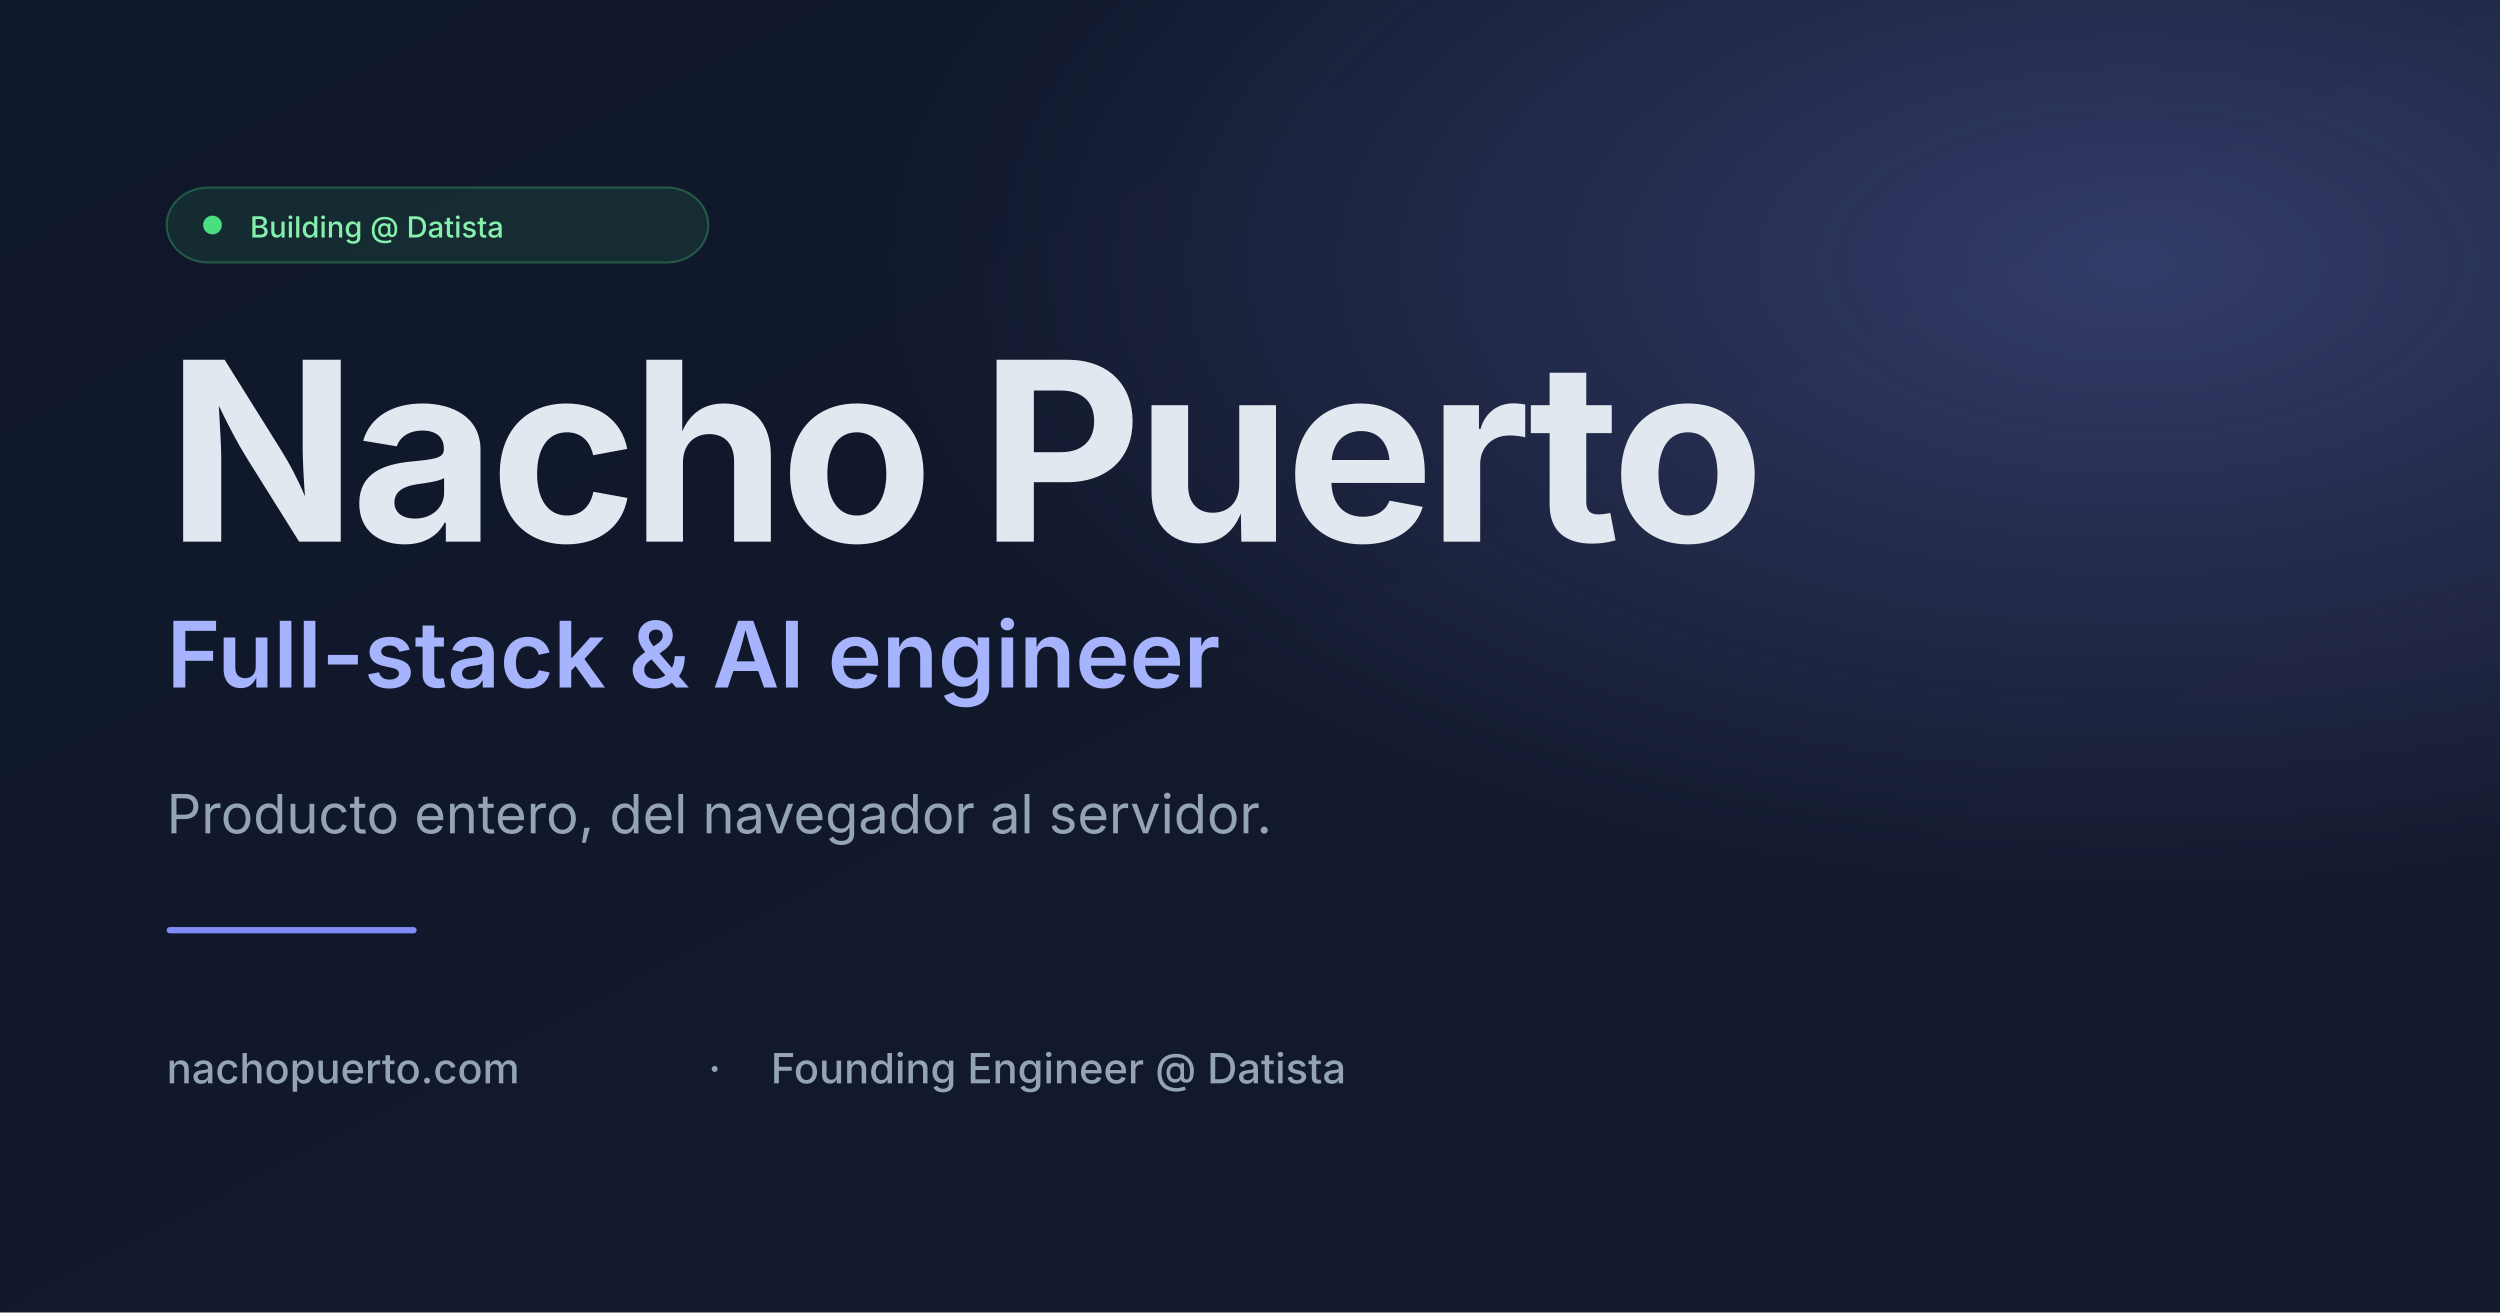
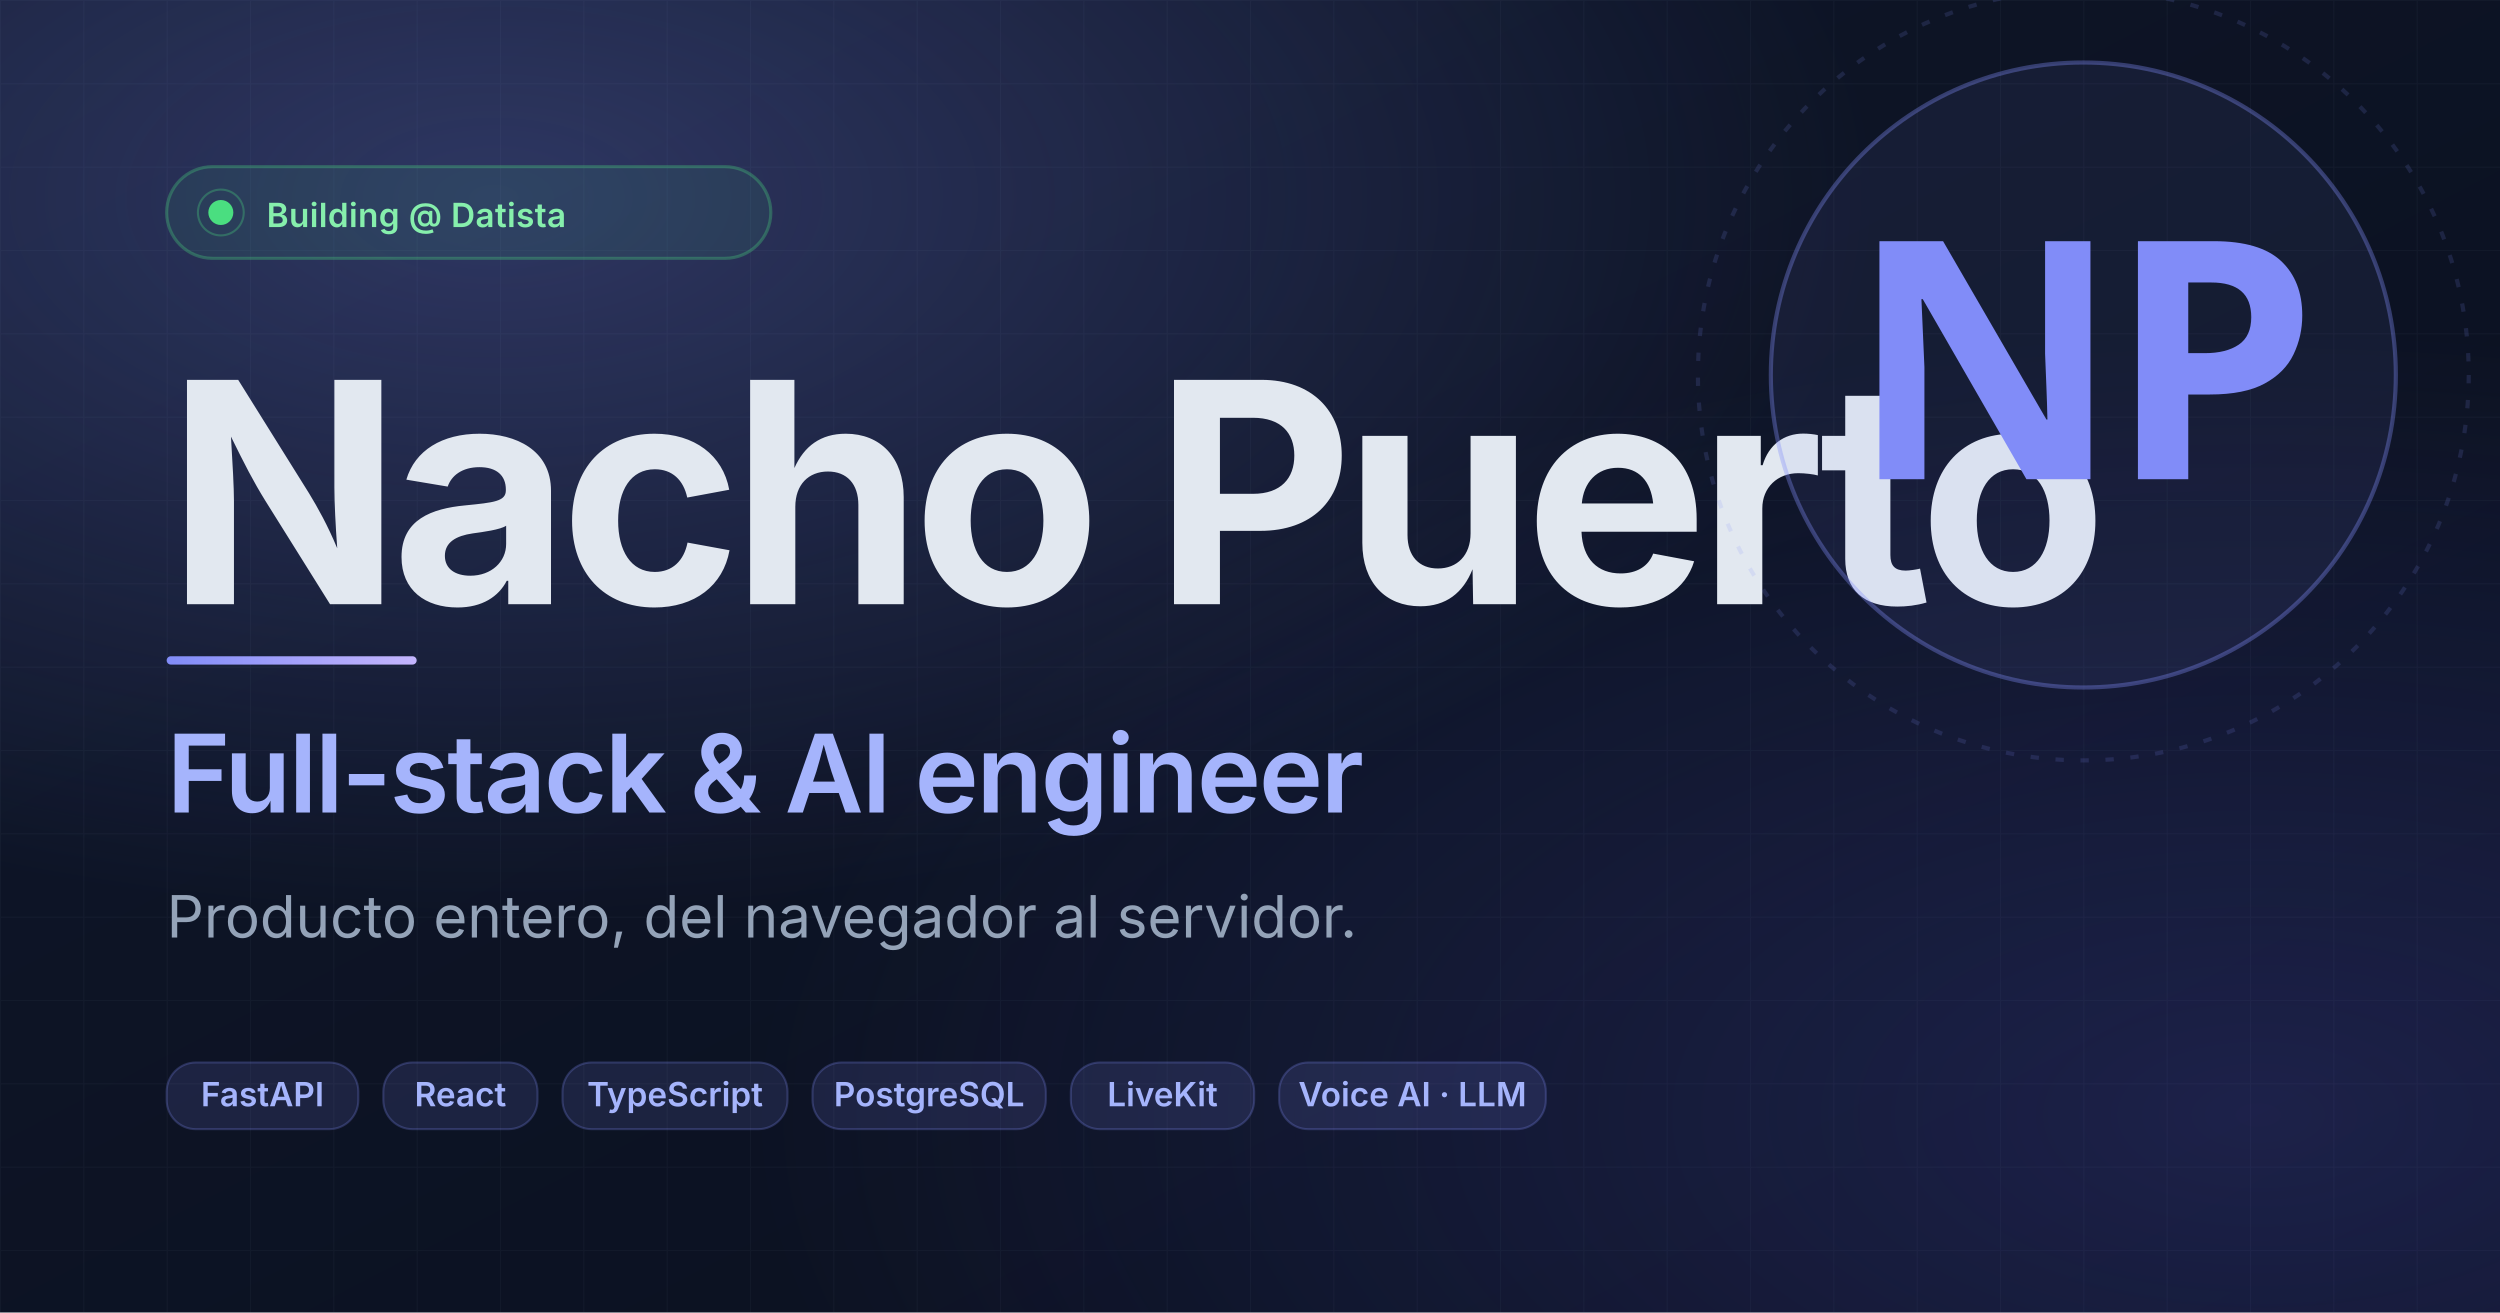
<svg xmlns="http://www.w3.org/2000/svg" viewBox="0 0 1200 630" width="1200" height="630">
  <defs>
    <linearGradient id="bg" x1="0" y1="0" x2="1" y2="1">
      <stop offset="0%" stop-color="#0f172a" />
-       <stop offset="100%" stop-color="#141a2d" />
+       <stop offset="100%" stop-color="#0a0f1e" />
    </linearGradient>
-     <radialGradient id="glow" cx="85%" cy="20%" r="50%">
-       <stop offset="0%" stop-color="#818cf8" stop-opacity="0.3" />
+     <radialGradient id="glow-tl" cx="20%" cy="15%" r="55%">
+       <stop offset="0%" stop-color="#818cf8" stop-opacity="0.28" />
      <stop offset="100%" stop-color="#818cf8" stop-opacity="0" />
    </radialGradient>
+     <radialGradient id="glow-br" cx="90%" cy="85%" r="60%">
+       <stop offset="0%" stop-color="#6366f1" stop-opacity="0.2" />
+       <stop offset="100%" stop-color="#6366f1" stop-opacity="0" />
+     </radialGradient>
+     <pattern id="grid" width="40" height="40" patternUnits="userSpaceOnUse">
+       <path d="M 40 0 L 0 0 0 40" fill="none" stroke="rgba(148,163,184,0.05)" stroke-width="1" />
+     </pattern>
+     <linearGradient id="accent-line" x1="0" y1="0" x2="1" y2="0">
+       <stop offset="0%" stop-color="#818cf8" />
+       <stop offset="100%" stop-color="#c4b5fd" />
+     </linearGradient>
  </defs>
  <rect width="1200" height="630" fill="url(#bg)" />
-   <rect width="1200" height="630" fill="url(#glow)" />
-   <g transform="translate(80, 90)">
-     <rect x="0" y="0" rx="20" ry="20" width="260" height="36" fill="rgba(74,222,128,0.1)" stroke="rgba(74,222,128,0.3)" stroke-width="1" />
-     <circle cx="22" cy="18" r="4.5" fill="#4ade80" />
-     <text x="40" y="24" font-family="Space Grotesk, Inter, sans-serif" font-size="14" font-weight="500" fill="#86efac">Building @ Datista</text>
+   <rect width="1200" height="630" fill="url(#grid)" />
+   <rect width="1200" height="630" fill="url(#glow-tl)" />
+   <rect width="1200" height="630" fill="url(#glow-br)" />
+   <g transform="translate(80, 80)">
+     <rect x="0" y="0" rx="22" ry="22" width="290" height="44" fill="rgba(74,222,128,0.08)" stroke="rgba(74,222,128,0.3)" stroke-width="1.5" />
+     <circle cx="26" cy="22" r="6" fill="#4ade80" />
+     <circle cx="26" cy="22" r="11" fill="none" stroke="#4ade80" stroke-opacity="0.3" stroke-width="1" />
+     <text x="48" y="29" font-family="'Space Grotesk', 'Inter', sans-serif" font-size="16" font-weight="600" fill="#86efac" letter-spacing="0.01em">Building @ Datista</text>
  </g>
-   <text x="80" y="260" font-family="Space Grotesk, Inter, sans-serif" font-size="120" font-weight="700" fill="#e2e8f0" letter-spacing="-3">Nacho Puerto</text>
-   <text x="80" y="330" font-family="Space Grotesk, Inter, sans-serif" font-size="44" font-weight="600" fill="#a5b4fc">Full-stack &amp; AI engineer</text>
-   <text x="80" y="400" font-family="Inter, sans-serif" font-size="26" font-weight="400" fill="#94a3b8">Producto entero, del navegador al servidor.</text>
-   <g transform="translate(80, 520)" font-family="Inter, sans-serif" font-size="20" font-weight="500" fill="#94a3b8">
-     <text x="0" y="0">nachopuerto.com</text>
-     <text x="260" y="0">·</text>
-     <text x="290" y="0">Founding Engineer @ Datista</text>
+   <text x="80" y="290" font-family="'Space Grotesk', 'Inter', sans-serif" font-size="148" font-weight="700" fill="#e2e8f0" letter-spacing="-5">Nacho Puerto</text>
+   <rect x="80" y="315" width="120" height="4" fill="url(#accent-line)" rx="2" />
+   <text x="80" y="390" font-family="'Space Grotesk', 'Inter', sans-serif" font-size="52" font-weight="600" fill="#a5b4fc" letter-spacing="-1">Full-stack &amp; AI engineer</text>
+   <text x="80" y="450" font-family="'Inter', sans-serif" font-size="28" font-weight="400" fill="#94a3b8" letter-spacing="0">Producto entero, del navegador al servidor.</text>
+   <g transform="translate(80, 510)" font-family="'Inter', sans-serif" font-size="16" font-weight="600">
+     <g transform="translate(0, 0)">
+       <rect rx="14" ry="14" width="92" height="32" fill="rgba(129,140,248,0.14)" stroke="rgba(129,140,248,0.25)" stroke-width="1" />
+       <text x="46" y="21" text-anchor="middle" fill="#a5b4fc">FastAPI</text>
+     </g>
+     <g transform="translate(104, 0)">
+       <rect rx="14" ry="14" width="74" height="32" fill="rgba(129,140,248,0.14)" stroke="rgba(129,140,248,0.25)" stroke-width="1" />
+       <text x="37" y="21" text-anchor="middle" fill="#a5b4fc">React</text>
+     </g>
+     <g transform="translate(190, 0)">
+       <rect rx="14" ry="14" width="108" height="32" fill="rgba(129,140,248,0.14)" stroke="rgba(129,140,248,0.25)" stroke-width="1" />
+       <text x="54" y="21" text-anchor="middle" fill="#a5b4fc">TypeScript</text>
+     </g>
+     <g transform="translate(310, 0)">
+       <rect rx="14" ry="14" width="112" height="32" fill="rgba(129,140,248,0.14)" stroke="rgba(129,140,248,0.25)" stroke-width="1" />
+       <text x="56" y="21" text-anchor="middle" fill="#a5b4fc">PostgreSQL</text>
+     </g>
+     <g transform="translate(434, 0)">
+       <rect rx="14" ry="14" width="88" height="32" fill="rgba(129,140,248,0.14)" stroke="rgba(129,140,248,0.25)" stroke-width="1" />
+       <text x="44" y="21" text-anchor="middle" fill="#a5b4fc">LiveKit</text>
+     </g>
+     <g transform="translate(534, 0)">
+       <rect rx="14" ry="14" width="128" height="32" fill="rgba(129,140,248,0.14)" stroke="rgba(129,140,248,0.25)" stroke-width="1" />
+       <text x="64" y="21" text-anchor="middle" fill="#a5b4fc">Voice AI · LLM</text>
+     </g>
  </g>
-   <rect x="80" y="445" width="120" height="3" fill="#818cf8" rx="1.5" />
+   <g transform="translate(1000, 180)">
+     <circle cx="0" cy="0" r="185" fill="none" stroke="rgba(129,140,248,0.15)" stroke-width="2" stroke-dasharray="4 8" />
+     <circle cx="0" cy="0" r="150" fill="rgba(129,140,248,0.08)" stroke="rgba(129,140,248,0.35)" stroke-width="2" />
+     <text y="50" text-anchor="middle" font-family="'Space Grotesk', sans-serif" font-size="160" font-weight="700" fill="#818cf8" letter-spacing="-6">NP</text>
+   </g>
</svg>
